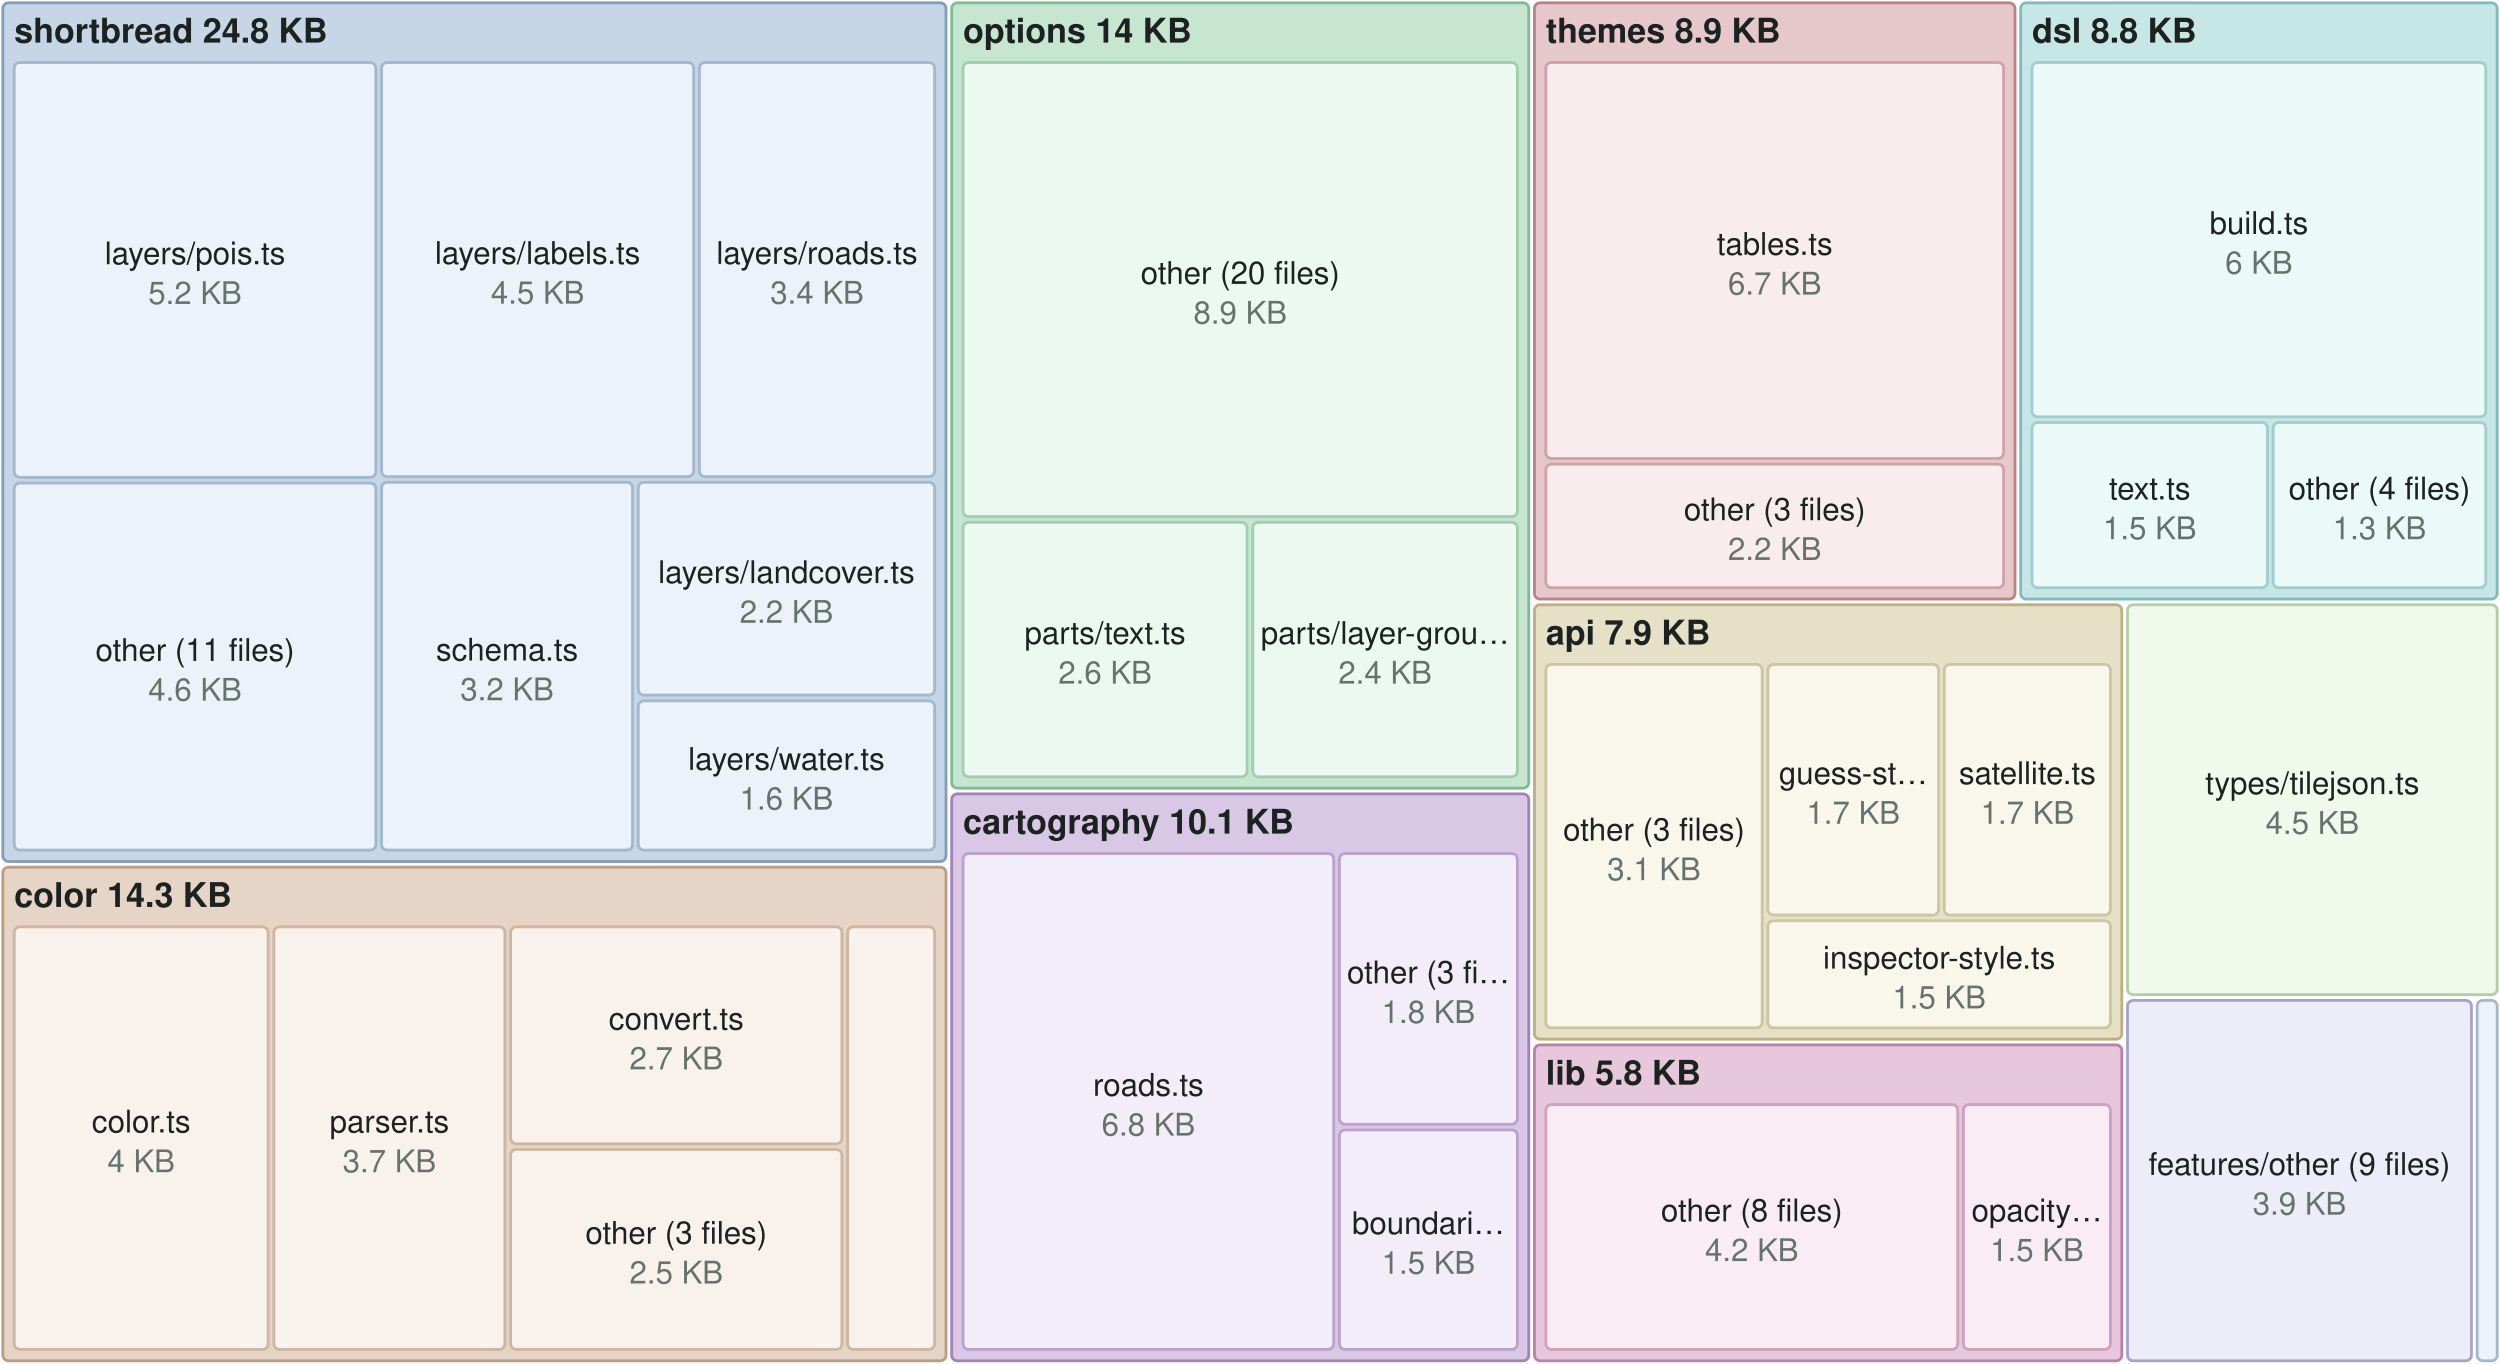
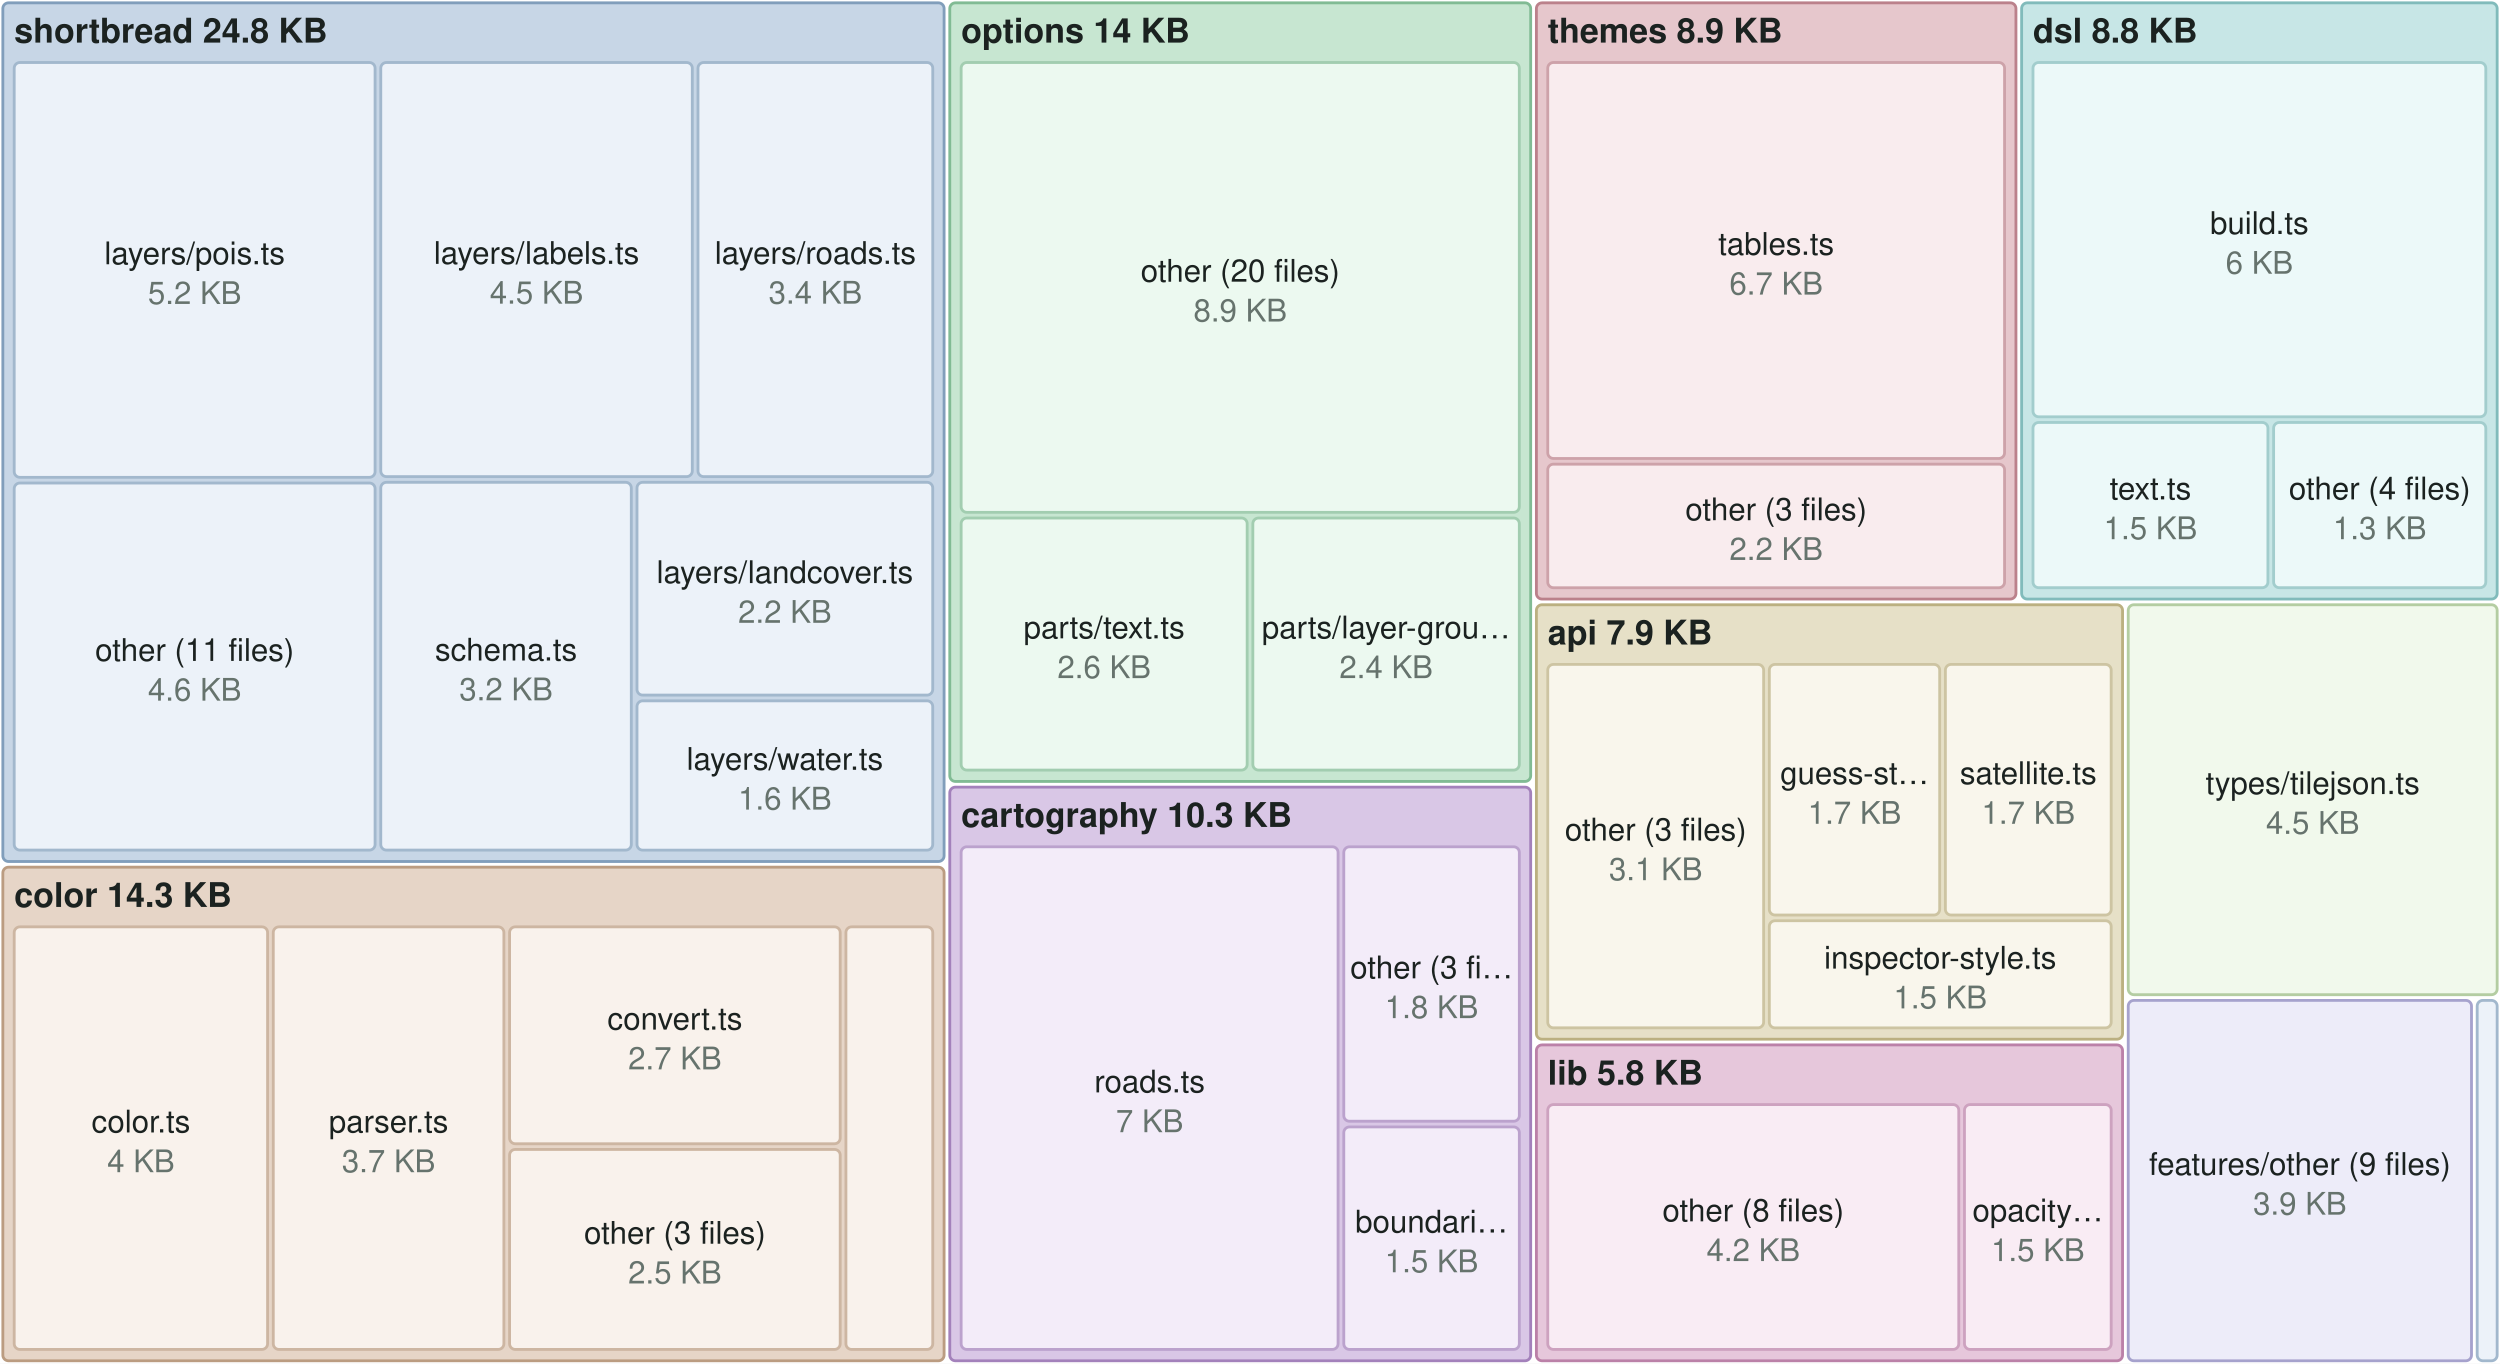
<svg xmlns="http://www.w3.org/2000/svg" width="880" height="480" viewBox="0 0 880 480">
  <style>
	.background { fill: #ffffff; }
	text { font-family: Helvetica, Arial, 'Liberation Sans', sans-serif; }
	.group-label { fill: #1b2220; font-weight: 600; font-size: 12px; }
	.leaf-label { fill: #1b2220; font-size: 11px; text-anchor: middle; }
	.leaf-size { fill: #66736d; font-size: 11px; text-anchor: middle; }
	.group-box, .leaf-box { stroke-width: 1; }
	.leaf:hover .leaf-box { stroke-width: 2; }
	.c0 .group-box { fill: hsl(210 38% 84%); stroke: hsl(210 30% 62%); }
	.c0 .leaf-box { fill: hsl(210 50% 95%); stroke: hsl(210 30% 72%); }
	.c1 .group-box { fill: hsl(28 38% 84%); stroke: hsl(28 30% 62%); }
	.c1 .leaf-box { fill: hsl(28 50% 95%); stroke: hsl(28 30% 72%); }
	.c2 .group-box { fill: hsl(140 38% 84%); stroke: hsl(140 30% 62%); }
	.c2 .leaf-box { fill: hsl(140 50% 95%); stroke: hsl(140 30% 72%); }
	.c3 .group-box { fill: hsl(275 38% 84%); stroke: hsl(275 30% 62%); }
	.c3 .leaf-box { fill: hsl(275 50% 95%); stroke: hsl(275 30% 72%); }
	.c4 .group-box { fill: hsl(350 38% 84%); stroke: hsl(350 30% 62%); }
	.c4 .leaf-box { fill: hsl(350 50% 95%); stroke: hsl(350 30% 72%); }
	.c5 .group-box { fill: hsl(180 38% 84%); stroke: hsl(180 30% 62%); }
	.c5 .leaf-box { fill: hsl(180 50% 95%); stroke: hsl(180 30% 72%); }
	.c6 .group-box { fill: hsl(48 38% 84%); stroke: hsl(48 30% 62%); }
	.c6 .leaf-box { fill: hsl(48 50% 95%); stroke: hsl(48 30% 72%); }
	.c7 .group-box { fill: hsl(320 38% 84%); stroke: hsl(320 30% 62%); }
	.c7 .leaf-box { fill: hsl(320 50% 95%); stroke: hsl(320 30% 72%); }
	.c8 .group-box { fill: hsl(95 38% 84%); stroke: hsl(95 30% 62%); }
	.c8 .leaf-box { fill: hsl(95 50% 95%); stroke: hsl(95 30% 72%); }
	.c9 .group-box { fill: hsl(245 38% 84%); stroke: hsl(245 30% 62%); }
	.c9 .leaf-box { fill: hsl(245 50% 95%); stroke: hsl(245 30% 72%); }
	@media (prefers-color-scheme: dark) {
		.background { fill: #0d1117; }
		.group-label, .leaf-label { fill: #e6edf3; }
		.leaf-size { fill: #8b949e; }
		.c0 .group-box { fill: hsl(210 22% 22%); stroke: hsl(210 20% 38%); }
		.c0 .leaf-box { fill: hsl(210 25% 14%); stroke: hsl(210 20% 32%); }
		.c1 .group-box { fill: hsl(28 22% 22%); stroke: hsl(28 20% 38%); }
		.c1 .leaf-box { fill: hsl(28 25% 14%); stroke: hsl(28 20% 32%); }
		.c2 .group-box { fill: hsl(140 22% 22%); stroke: hsl(140 20% 38%); }
		.c2 .leaf-box { fill: hsl(140 25% 14%); stroke: hsl(140 20% 32%); }
		.c3 .group-box { fill: hsl(275 22% 22%); stroke: hsl(275 20% 38%); }
		.c3 .leaf-box { fill: hsl(275 25% 14%); stroke: hsl(275 20% 32%); }
		.c4 .group-box { fill: hsl(350 22% 22%); stroke: hsl(350 20% 38%); }
		.c4 .leaf-box { fill: hsl(350 25% 14%); stroke: hsl(350 20% 32%); }
		.c5 .group-box { fill: hsl(180 22% 22%); stroke: hsl(180 20% 38%); }
		.c5 .leaf-box { fill: hsl(180 25% 14%); stroke: hsl(180 20% 32%); }
		.c6 .group-box { fill: hsl(48 22% 22%); stroke: hsl(48 20% 38%); }
		.c6 .leaf-box { fill: hsl(48 25% 14%); stroke: hsl(48 20% 32%); }
		.c7 .group-box { fill: hsl(320 22% 22%); stroke: hsl(320 20% 38%); }
		.c7 .leaf-box { fill: hsl(320 25% 14%); stroke: hsl(320 20% 32%); }
		.c8 .group-box { fill: hsl(95 22% 22%); stroke: hsl(95 20% 38%); }
		.c8 .leaf-box { fill: hsl(95 25% 14%); stroke: hsl(95 20% 32%); }
		.c9 .group-box { fill: hsl(245 22% 22%); stroke: hsl(245 20% 38%); }
		.c9 .leaf-box { fill: hsl(245 25% 14%); stroke: hsl(245 20% 32%); }
	}
</style>
  <rect class="background" width="880" height="480" />
  <g class="group c0">
-     <rect class="group-box" x="1" y="1" width="331.99" height="302.25" rx="2" />
+     <rect class="group-box" x="1" y="1" width="331.32" height="302.25" rx="2" />
    <text class="group-label" x="5" y="15" textLength="108.71" lengthAdjust="spacingAndGlyphs">shortbread 24.8 KB</text>
  </g>
  <g class="leaf c0">
-     <rect class="leaf-box" x="5" y="22" width="127.3" height="146.02" rx="2" />
-     <text class="leaf-label" x="68.65" y="93.01" textLength="64.19" lengthAdjust="spacingAndGlyphs">layers/pois.ts</text>
-     <text class="leaf-size" x="68.65" y="107.01" textLength="33.02" lengthAdjust="spacingAndGlyphs">5.2 KB</text>
-   </g>
-   <g class="leaf c0">
-     <rect class="leaf-box" x="5" y="170.02" width="127.3" height="129.22" rx="2" />
-     <text class="leaf-label" x="68.65" y="232.64" textLength="70.3" lengthAdjust="spacingAndGlyphs">other (11 files)</text>
-     <text class="leaf-size" x="68.65" y="246.64" textLength="33.02" lengthAdjust="spacingAndGlyphs">4.6 KB</text>
-   </g>
-   <g class="leaf c0">
-     <rect class="leaf-box" x="134.3" y="22" width="109.88" height="145.77" rx="2" />
-     <text class="leaf-label" x="189.24" y="92.89" textLength="72.74" lengthAdjust="spacingAndGlyphs">layers/labels.ts</text>
-     <text class="leaf-size" x="189.24" y="106.89" textLength="33.02" lengthAdjust="spacingAndGlyphs">4.5 KB</text>
-   </g>
-   <g class="leaf c0">
-     <rect class="leaf-box" x="246.18" y="22" width="82.81" height="145.77" rx="2" />
-     <text class="leaf-label" x="287.59" y="92.89" textLength="71.52" lengthAdjust="spacingAndGlyphs">layers/roads.ts</text>
-     <text class="leaf-size" x="287.59" y="106.89" textLength="33.02" lengthAdjust="spacingAndGlyphs">3.4 KB</text>
-   </g>
-   <g class="leaf c0">
-     <rect class="leaf-box" x="134.3" y="169.77" width="88.37" height="129.47" rx="2" />
-     <text class="leaf-label" x="178.48" y="232.51" textLength="50.13" lengthAdjust="spacingAndGlyphs">schema.ts</text>
-     <text class="leaf-size" x="178.48" y="246.51" textLength="33.02" lengthAdjust="spacingAndGlyphs">3.2 KB</text>
-   </g>
-   <g class="leaf c0">
-     <rect class="leaf-box" x="224.67" y="169.77" width="104.32" height="74.91" rx="2" />
-     <text class="leaf-label" x="276.83" y="205.23" textLength="91.7" lengthAdjust="spacingAndGlyphs">layers/landcover.ts</text>
-     <text class="leaf-size" x="276.83" y="219.23" textLength="33.02" lengthAdjust="spacingAndGlyphs">2.2 KB</text>
-   </g>
-   <g class="leaf c0">
-     <rect class="leaf-box" x="224.67" y="246.69" width="104.32" height="52.56" rx="2" />
-     <text class="leaf-label" x="276.83" y="270.97" textLength="70.91" lengthAdjust="spacingAndGlyphs">layers/water.ts</text>
-     <text class="leaf-size" x="276.83" y="284.97" textLength="33.02" lengthAdjust="spacingAndGlyphs">1.6 KB</text>
+     <rect class="leaf-box" x="5" y="22" width="127.03" height="146.02" rx="2" />
+     <text class="leaf-label" x="68.52" y="93.01" textLength="64.19" lengthAdjust="spacingAndGlyphs">layers/pois.ts</text>
+     <text class="leaf-size" x="68.52" y="107.01" textLength="33.02" lengthAdjust="spacingAndGlyphs">5.2 KB</text>
+   </g>
+   <g class="leaf c0">
+     <rect class="leaf-box" x="5" y="170.02" width="127.03" height="129.22" rx="2" />
+     <text class="leaf-label" x="68.52" y="232.64" textLength="70.3" lengthAdjust="spacingAndGlyphs">other (11 files)</text>
+     <text class="leaf-size" x="68.52" y="246.64" textLength="33.02" lengthAdjust="spacingAndGlyphs">4.6 KB</text>
+   </g>
+   <g class="leaf c0">
+     <rect class="leaf-box" x="134.03" y="22" width="109.66" height="145.77" rx="2" />
+     <text class="leaf-label" x="188.86" y="92.89" textLength="72.74" lengthAdjust="spacingAndGlyphs">layers/labels.ts</text>
+     <text class="leaf-size" x="188.86" y="106.89" textLength="33.02" lengthAdjust="spacingAndGlyphs">4.5 KB</text>
+   </g>
+   <g class="leaf c0">
+     <rect class="leaf-box" x="245.69" y="22" width="82.64" height="145.77" rx="2" />
+     <text class="leaf-label" x="287.01" y="92.89" textLength="71.52" lengthAdjust="spacingAndGlyphs">layers/roads.ts</text>
+     <text class="leaf-size" x="287.01" y="106.89" textLength="33.02" lengthAdjust="spacingAndGlyphs">3.4 KB</text>
+   </g>
+   <g class="leaf c0">
+     <rect class="leaf-box" x="134.03" y="169.77" width="88.19" height="129.47" rx="2" />
+     <text class="leaf-label" x="178.13" y="232.51" textLength="50.13" lengthAdjust="spacingAndGlyphs">schema.ts</text>
+     <text class="leaf-size" x="178.13" y="246.51" textLength="33.02" lengthAdjust="spacingAndGlyphs">3.2 KB</text>
+   </g>
+   <g class="leaf c0">
+     <rect class="leaf-box" x="224.22" y="169.77" width="104.1" height="74.91" rx="2" />
+     <text class="leaf-label" x="276.27" y="205.23" textLength="91.7" lengthAdjust="spacingAndGlyphs">layers/landcover.ts</text>
+     <text class="leaf-size" x="276.27" y="219.23" textLength="33.02" lengthAdjust="spacingAndGlyphs">2.2 KB</text>
+   </g>
+   <g class="leaf c0">
+     <rect class="leaf-box" x="224.22" y="246.69" width="104.1" height="52.56" rx="2" />
+     <text class="leaf-label" x="276.27" y="270.97" textLength="70.91" lengthAdjust="spacingAndGlyphs">layers/water.ts</text>
+     <text class="leaf-size" x="276.27" y="284.97" textLength="33.02" lengthAdjust="spacingAndGlyphs">1.6 KB</text>
  </g>
  <g class="group c1">
-     <rect class="group-box" x="1" y="305.25" width="331.99" height="173.75" rx="2" />
+     <rect class="group-box" x="1" y="305.25" width="331.32" height="173.75" rx="2" />
    <text class="group-label" x="5" y="319.25" textLength="75.37" lengthAdjust="spacingAndGlyphs">color 14.3 KB</text>
  </g>
  <g class="leaf c1">
-     <rect class="leaf-box" x="5" y="326.25" width="89.38" height="148.75" rx="2" />
-     <text class="leaf-label" x="49.69" y="398.62" textLength="35.45" lengthAdjust="spacingAndGlyphs">color.ts</text>
-     <text class="leaf-size" x="49.69" y="412.62" textLength="23.85" lengthAdjust="spacingAndGlyphs">4 KB</text>
-   </g>
-   <g class="leaf c1">
-     <rect class="leaf-box" x="96.38" y="326.25" width="81.35" height="148.75" rx="2" />
-     <text class="leaf-label" x="137.06" y="398.62" textLength="42.79" lengthAdjust="spacingAndGlyphs">parser.ts</text>
-     <text class="leaf-size" x="137.06" y="412.62" textLength="33.02" lengthAdjust="spacingAndGlyphs">3.7 KB</text>
-   </g>
-   <g class="leaf c1">
-     <rect class="leaf-box" x="179.73" y="326.25" width="116.63" height="76.35" rx="2" />
-     <text class="leaf-label" x="238.04" y="362.42" textLength="47.69" lengthAdjust="spacingAndGlyphs">convert.ts</text>
-     <text class="leaf-size" x="238.04" y="376.42" textLength="33.02" lengthAdjust="spacingAndGlyphs">2.7 KB</text>
-   </g>
-   <g class="leaf c1">
-     <rect class="leaf-box" x="179.73" y="404.6" width="116.63" height="70.4" rx="2" />
-     <text class="leaf-label" x="238.04" y="437.8" textLength="64.19" lengthAdjust="spacingAndGlyphs">other (3 files)</text>
-     <text class="leaf-size" x="238.04" y="451.8" textLength="33.02" lengthAdjust="spacingAndGlyphs">2.5 KB</text>
-   </g>
-   <g class="leaf c1">
-     <rect class="leaf-box" x="298.36" y="326.25" width="30.63" height="148.75" rx="2" />
+     <rect class="leaf-box" x="5" y="326.25" width="89.19" height="148.75" rx="2" />
+     <text class="leaf-label" x="49.6" y="398.62" textLength="35.45" lengthAdjust="spacingAndGlyphs">color.ts</text>
+     <text class="leaf-size" x="49.6" y="412.62" textLength="23.85" lengthAdjust="spacingAndGlyphs">4 KB</text>
+   </g>
+   <g class="leaf c1">
+     <rect class="leaf-box" x="96.19" y="326.25" width="81.18" height="148.75" rx="2" />
+     <text class="leaf-label" x="136.78" y="398.62" textLength="42.79" lengthAdjust="spacingAndGlyphs">parser.ts</text>
+     <text class="leaf-size" x="136.78" y="412.62" textLength="33.02" lengthAdjust="spacingAndGlyphs">3.7 KB</text>
+   </g>
+   <g class="leaf c1">
+     <rect class="leaf-box" x="179.37" y="326.25" width="116.38" height="76.35" rx="2" />
+     <text class="leaf-label" x="237.56" y="362.42" textLength="47.69" lengthAdjust="spacingAndGlyphs">convert.ts</text>
+     <text class="leaf-size" x="237.56" y="376.42" textLength="33.02" lengthAdjust="spacingAndGlyphs">2.7 KB</text>
+   </g>
+   <g class="leaf c1">
+     <rect class="leaf-box" x="179.37" y="404.6" width="116.38" height="70.4" rx="2" />
+     <text class="leaf-label" x="237.56" y="437.8" textLength="64.19" lengthAdjust="spacingAndGlyphs">other (3 files)</text>
+     <text class="leaf-size" x="237.56" y="451.8" textLength="33.02" lengthAdjust="spacingAndGlyphs">2.5 KB</text>
+   </g>
+   <g class="leaf c1">
+     <rect class="leaf-box" x="297.76" y="326.25" width="30.57" height="148.75" rx="2" />
  </g>
  <g class="group c2">
-     <rect class="group-box" x="334.99" y="1" width="203.13" height="276.44" rx="2" />
-     <text class="group-label" x="338.99" y="15" textLength="79.36" lengthAdjust="spacingAndGlyphs">options 14 KB</text>
+     <rect class="group-box" x="334.32" y="1" width="204.48" height="274.07" rx="2" />
+     <text class="group-label" x="338.32" y="15" textLength="79.36" lengthAdjust="spacingAndGlyphs">options 14 KB</text>
  </g>
  <g class="leaf c2">
-     <rect class="leaf-box" x="338.99" y="22" width="195.13" height="159.85" rx="2" />
-     <text class="leaf-label" x="436.56" y="99.93" textLength="70.3" lengthAdjust="spacingAndGlyphs">other (20 files)</text>
-     <text class="leaf-size" x="436.56" y="113.93" textLength="33.02" lengthAdjust="spacingAndGlyphs">8.9 KB</text>
+     <rect class="leaf-box" x="338.32" y="22" width="196.48" height="158.34" rx="2" />
+     <text class="leaf-label" x="436.57" y="99.17" textLength="70.3" lengthAdjust="spacingAndGlyphs">other (20 files)</text>
+     <text class="leaf-size" x="436.57" y="113.17" textLength="33.02" lengthAdjust="spacingAndGlyphs">8.9 KB</text>
  </g>
  <g class="leaf c2">
-     <rect class="leaf-box" x="338.99" y="183.85" width="99.98" height="89.59" rx="2" />
-     <text class="leaf-label" x="388.98" y="226.65" textLength="56.86" lengthAdjust="spacingAndGlyphs">parts/text.ts</text>
-     <text class="leaf-size" x="388.98" y="240.65" textLength="33.02" lengthAdjust="spacingAndGlyphs">2.6 KB</text>
+     <rect class="leaf-box" x="338.32" y="182.34" width="100.68" height="88.73" rx="2" />
+     <text class="leaf-label" x="388.66" y="224.7" textLength="56.86" lengthAdjust="spacingAndGlyphs">parts/text.ts</text>
+     <text class="leaf-size" x="388.66" y="238.7" textLength="33.02" lengthAdjust="spacingAndGlyphs">2.6 KB</text>
  </g>
  <g class="leaf c2">
-     <rect class="leaf-box" x="440.97" y="183.85" width="93.15" height="89.59" rx="2" />
-     <text class="leaf-label" x="487.55" y="226.65" textLength="83.14" lengthAdjust="spacingAndGlyphs">parts/layer-grou…</text>
-     <text class="leaf-size" x="487.55" y="240.65" textLength="33.02" lengthAdjust="spacingAndGlyphs">2.4 KB</text>
+     <rect class="leaf-box" x="441" y="182.34" width="93.8" height="88.73" rx="2" />
+     <text class="leaf-label" x="487.91" y="224.7" textLength="83.14" lengthAdjust="spacingAndGlyphs">parts/layer-grou…</text>
+     <text class="leaf-size" x="487.91" y="238.7" textLength="33.02" lengthAdjust="spacingAndGlyphs">2.4 KB</text>
  </g>
  <g class="group c3">
-     <rect class="group-box" x="334.99" y="279.44" width="203.13" height="199.56" rx="2" />
-     <text class="group-label" x="338.99" y="293.44" textLength="115.38" lengthAdjust="spacingAndGlyphs">cartography 10.1 KB</text>
+     <rect class="group-box" x="334.32" y="277.07" width="204.48" height="201.93" rx="2" />
+     <text class="group-label" x="338.32" y="291.07" textLength="115.38" lengthAdjust="spacingAndGlyphs">cartography 10.3 KB</text>
  </g>
  <g class="leaf c3">
-     <rect class="leaf-box" x="338.99" y="300.44" width="130.47" height="174.56" rx="2" />
-     <text class="leaf-label" x="404.23" y="385.72" textLength="39.13" lengthAdjust="spacingAndGlyphs">roads.ts</text>
-     <text class="leaf-size" x="404.23" y="399.72" textLength="33.02" lengthAdjust="spacingAndGlyphs">6.8 KB</text>
+     <rect class="leaf-box" x="338.32" y="298.07" width="132.68" height="176.93" rx="2" />
+     <text class="leaf-label" x="404.67" y="384.53" textLength="39.13" lengthAdjust="spacingAndGlyphs">roads.ts</text>
+     <text class="leaf-size" x="404.67" y="398.53" textLength="23.85" lengthAdjust="spacingAndGlyphs">7 KB</text>
  </g>
  <g class="leaf c3">
-     <rect class="leaf-box" x="471.46" y="300.44" width="62.66" height="95.3" rx="2" />
-     <text class="leaf-label" x="502.79" y="346.09" textLength="52.58" lengthAdjust="spacingAndGlyphs">other (3 fi…</text>
-     <text class="leaf-size" x="502.79" y="360.09" textLength="33.02" lengthAdjust="spacingAndGlyphs">1.8 KB</text>
+     <rect class="leaf-box" x="473.01" y="298.07" width="61.8" height="96.61" rx="2" />
+     <text class="leaf-label" x="503.91" y="344.37" textLength="52.58" lengthAdjust="spacingAndGlyphs">other (3 fi…</text>
+     <text class="leaf-size" x="503.91" y="358.37" textLength="33.02" lengthAdjust="spacingAndGlyphs">1.8 KB</text>
  </g>
  <g class="leaf c3">
-     <rect class="leaf-box" x="471.46" y="397.74" width="62.66" height="77.26" rx="2" />
-     <text class="leaf-label" x="502.79" y="434.37" textLength="48.92" lengthAdjust="spacingAndGlyphs">boundari…</text>
-     <text class="leaf-size" x="502.79" y="448.37" textLength="33.02" lengthAdjust="spacingAndGlyphs">1.5 KB</text>
+     <rect class="leaf-box" x="473.01" y="396.68" width="61.8" height="78.32" rx="2" />
+     <text class="leaf-label" x="503.91" y="433.84" textLength="48.92" lengthAdjust="spacingAndGlyphs">boundari…</text>
+     <text class="leaf-size" x="503.91" y="447.84" textLength="33.02" lengthAdjust="spacingAndGlyphs">1.5 KB</text>
  </g>
  <g class="group c4">
-     <rect class="group-box" x="540.13" y="1" width="169.14" height="209.87" rx="2" />
-     <text class="group-label" x="544.13" y="15" textLength="81.37" lengthAdjust="spacingAndGlyphs">themes 8.9 KB</text>
+     <rect class="group-box" x="540.81" y="1" width="168.8" height="209.87" rx="2" />
+     <text class="group-label" x="544.81" y="15" textLength="81.37" lengthAdjust="spacingAndGlyphs">themes 8.9 KB</text>
  </g>
  <g class="leaf c4">
-     <rect class="leaf-box" x="544.13" y="22" width="161.14" height="139.38" rx="2" />
-     <text class="leaf-label" x="624.7" y="89.69" textLength="40.96" lengthAdjust="spacingAndGlyphs">tables.ts</text>
-     <text class="leaf-size" x="624.7" y="103.69" textLength="33.02" lengthAdjust="spacingAndGlyphs">6.7 KB</text>
+     <rect class="leaf-box" x="544.81" y="22" width="160.8" height="139.38" rx="2" />
+     <text class="leaf-label" x="625.21" y="89.69" textLength="40.96" lengthAdjust="spacingAndGlyphs">tables.ts</text>
+     <text class="leaf-size" x="625.21" y="103.69" textLength="33.02" lengthAdjust="spacingAndGlyphs">6.7 KB</text>
  </g>
  <g class="leaf c4">
-     <rect class="leaf-box" x="544.13" y="163.38" width="161.14" height="43.5" rx="2" />
-     <text class="leaf-label" x="624.7" y="183.12" textLength="64.19" lengthAdjust="spacingAndGlyphs">other (3 files)</text>
-     <text class="leaf-size" x="624.7" y="197.12" textLength="33.02" lengthAdjust="spacingAndGlyphs">2.2 KB</text>
+     <rect class="leaf-box" x="544.81" y="163.38" width="160.8" height="43.5" rx="2" />
+     <text class="leaf-label" x="625.21" y="183.12" textLength="64.19" lengthAdjust="spacingAndGlyphs">other (3 files)</text>
+     <text class="leaf-size" x="625.21" y="197.12" textLength="33.02" lengthAdjust="spacingAndGlyphs">2.2 KB</text>
  </g>
  <g class="group c5">
-     <rect class="group-box" x="711.27" y="1" width="167.73" height="209.87" rx="2" />
-     <text class="group-label" x="715.27" y="15" textLength="56.7" lengthAdjust="spacingAndGlyphs">dsl 8.8 KB</text>
+     <rect class="group-box" x="711.61" y="1" width="167.39" height="209.87" rx="2" />
+     <text class="group-label" x="715.61" y="15" textLength="56.7" lengthAdjust="spacingAndGlyphs">dsl 8.8 KB</text>
  </g>
  <g class="leaf c5">
-     <rect class="leaf-box" x="715.27" y="22" width="159.73" height="124.71" rx="2" />
-     <text class="leaf-label" x="795.13" y="82.36" textLength="34.85" lengthAdjust="spacingAndGlyphs">build.ts</text>
-     <text class="leaf-size" x="795.13" y="96.36" textLength="23.85" lengthAdjust="spacingAndGlyphs">6 KB</text>
+     <rect class="leaf-box" x="715.61" y="22" width="159.39" height="124.71" rx="2" />
+     <text class="leaf-label" x="795.3" y="82.36" textLength="34.85" lengthAdjust="spacingAndGlyphs">build.ts</text>
+     <text class="leaf-size" x="795.3" y="96.36" textLength="23.85" lengthAdjust="spacingAndGlyphs">6 KB</text>
  </g>
  <g class="leaf c5">
-     <rect class="leaf-box" x="715.27" y="148.71" width="82.88" height="58.16" rx="2" />
-     <text class="leaf-label" x="756.71" y="175.79" textLength="29.35" lengthAdjust="spacingAndGlyphs">text.ts</text>
-     <text class="leaf-size" x="756.71" y="189.79" textLength="33.02" lengthAdjust="spacingAndGlyphs">1.5 KB</text>
+     <rect class="leaf-box" x="715.61" y="148.71" width="82.7" height="58.16" rx="2" />
+     <text class="leaf-label" x="756.96" y="175.79" textLength="29.35" lengthAdjust="spacingAndGlyphs">text.ts</text>
+     <text class="leaf-size" x="756.96" y="189.79" textLength="33.02" lengthAdjust="spacingAndGlyphs">1.5 KB</text>
  </g>
  <g class="leaf c5">
-     <rect class="leaf-box" x="800.15" y="148.71" width="74.85" height="58.16" rx="2" />
-     <text class="leaf-label" x="837.58" y="175.79" textLength="64.19" lengthAdjust="spacingAndGlyphs">other (4 files)</text>
-     <text class="leaf-size" x="837.58" y="189.79" textLength="33.02" lengthAdjust="spacingAndGlyphs">1.3 KB</text>
+     <rect class="leaf-box" x="800.31" y="148.71" width="74.69" height="58.16" rx="2" />
+     <text class="leaf-label" x="837.66" y="175.79" textLength="64.19" lengthAdjust="spacingAndGlyphs">other (4 files)</text>
+     <text class="leaf-size" x="837.66" y="189.79" textLength="33.02" lengthAdjust="spacingAndGlyphs">1.3 KB</text>
  </g>
  <g class="group c6">
-     <rect class="group-box" x="540.13" y="212.87" width="206.75" height="152.93" rx="2" />
-     <text class="group-label" x="544.13" y="226.87" textLength="56.7" lengthAdjust="spacingAndGlyphs">api 7.9 KB</text>
-   </g>
-   <g class="leaf c6">
-     <rect class="leaf-box" x="544.13" y="233.87" width="76.16" height="127.93" rx="2" />
-     <text class="leaf-label" x="582.2" y="295.84" textLength="64.19" lengthAdjust="spacingAndGlyphs">other (3 files)</text>
-     <text class="leaf-size" x="582.2" y="309.84" textLength="33.02" lengthAdjust="spacingAndGlyphs">3.1 KB</text>
-   </g>
-   <g class="leaf c6">
-     <rect class="leaf-box" x="622.28" y="233.87" width="60.1" height="88.22" rx="2" />
-     <text class="leaf-label" x="652.33" y="275.98" textLength="47.69" lengthAdjust="spacingAndGlyphs">guess-st…</text>
-     <text class="leaf-size" x="652.33" y="289.98" textLength="33.02" lengthAdjust="spacingAndGlyphs">1.7 KB</text>
-   </g>
-   <g class="leaf c6">
-     <rect class="leaf-box" x="684.38" y="233.87" width="58.49" height="88.22" rx="2" />
-     <text class="leaf-label" x="713.63" y="275.98" textLength="48.91" lengthAdjust="spacingAndGlyphs">satellite.ts</text>
-     <text class="leaf-size" x="713.63" y="289.98" textLength="33.02" lengthAdjust="spacingAndGlyphs">1.7 KB</text>
-   </g>
-   <g class="leaf c6">
-     <rect class="leaf-box" x="622.28" y="324.1" width="120.59" height="37.71" rx="2" />
-     <text class="leaf-label" x="682.58" y="340.95" textLength="82.52" lengthAdjust="spacingAndGlyphs">inspector-style.ts</text>
-     <text class="leaf-size" x="682.58" y="354.95" textLength="33.02" lengthAdjust="spacingAndGlyphs">1.5 KB</text>
+     <rect class="group-box" x="540.81" y="212.87" width="206.33" height="152.93" rx="2" />
+     <text class="group-label" x="544.81" y="226.87" textLength="56.7" lengthAdjust="spacingAndGlyphs">api 7.9 KB</text>
+   </g>
+   <g class="leaf c6">
+     <rect class="leaf-box" x="544.81" y="233.87" width="75.99" height="127.93" rx="2" />
+     <text class="leaf-label" x="582.81" y="295.84" textLength="64.19" lengthAdjust="spacingAndGlyphs">other (3 files)</text>
+     <text class="leaf-size" x="582.81" y="309.84" textLength="33.02" lengthAdjust="spacingAndGlyphs">3.1 KB</text>
+   </g>
+   <g class="leaf c6">
+     <rect class="leaf-box" x="622.8" y="233.87" width="59.97" height="88.22" rx="2" />
+     <text class="leaf-label" x="652.79" y="275.98" textLength="47.69" lengthAdjust="spacingAndGlyphs">guess-st…</text>
+     <text class="leaf-size" x="652.79" y="289.98" textLength="33.02" lengthAdjust="spacingAndGlyphs">1.7 KB</text>
+   </g>
+   <g class="leaf c6">
+     <rect class="leaf-box" x="684.77" y="233.87" width="58.37" height="88.22" rx="2" />
+     <text class="leaf-label" x="713.96" y="275.98" textLength="48.91" lengthAdjust="spacingAndGlyphs">satellite.ts</text>
+     <text class="leaf-size" x="713.96" y="289.98" textLength="33.02" lengthAdjust="spacingAndGlyphs">1.7 KB</text>
+   </g>
+   <g class="leaf c6">
+     <rect class="leaf-box" x="622.8" y="324.1" width="120.34" height="37.71" rx="2" />
+     <text class="leaf-label" x="682.97" y="340.95" textLength="82.52" lengthAdjust="spacingAndGlyphs">inspector-style.ts</text>
+     <text class="leaf-size" x="682.97" y="354.95" textLength="33.02" lengthAdjust="spacingAndGlyphs">1.5 KB</text>
  </g>
  <g class="group c7">
-     <rect class="group-box" x="540.13" y="367.81" width="206.75" height="111.19" rx="2" />
-     <text class="group-label" x="544.13" y="381.81" textLength="53.36" lengthAdjust="spacingAndGlyphs">lib 5.8 KB</text>
+     <rect class="group-box" x="540.81" y="367.81" width="206.33" height="111.19" rx="2" />
+     <text class="group-label" x="544.81" y="381.81" textLength="53.36" lengthAdjust="spacingAndGlyphs">lib 5.8 KB</text>
  </g>
  <g class="leaf c7">
-     <rect class="leaf-box" x="544.13" y="388.81" width="144.99" height="86.19" rx="2" />
-     <text class="leaf-label" x="616.62" y="429.9" textLength="64.19" lengthAdjust="spacingAndGlyphs">other (8 files)</text>
-     <text class="leaf-size" x="616.62" y="443.9" textLength="33.02" lengthAdjust="spacingAndGlyphs">4.2 KB</text>
+     <rect class="leaf-box" x="544.81" y="388.81" width="144.68" height="86.19" rx="2" />
+     <text class="leaf-label" x="617.15" y="429.9" textLength="64.19" lengthAdjust="spacingAndGlyphs">other (8 files)</text>
+     <text class="leaf-size" x="617.15" y="443.9" textLength="33.02" lengthAdjust="spacingAndGlyphs">4.2 KB</text>
  </g>
  <g class="leaf c7">
-     <rect class="leaf-box" x="691.12" y="388.81" width="51.76" height="86.19" rx="2" />
-     <text class="leaf-label" x="717" y="429.9" textLength="40.96" lengthAdjust="spacingAndGlyphs">opacity…</text>
-     <text class="leaf-size" x="717" y="443.9" textLength="33.02" lengthAdjust="spacingAndGlyphs">1.5 KB</text>
+     <rect class="leaf-box" x="691.49" y="388.81" width="51.65" height="86.19" rx="2" />
+     <text class="leaf-label" x="717.32" y="429.9" textLength="40.96" lengthAdjust="spacingAndGlyphs">opacity…</text>
+     <text class="leaf-size" x="717.32" y="443.9" textLength="33.02" lengthAdjust="spacingAndGlyphs">1.5 KB</text>
  </g>
  <g class="leaf c8">
-     <rect class="leaf-box" x="748.88" y="212.87" width="130.12" height="137.26" rx="2" />
-     <text class="leaf-label" x="813.94" y="279.51" textLength="75.2" lengthAdjust="spacingAndGlyphs">types/tilejson.ts</text>
-     <text class="leaf-size" x="813.94" y="293.51" textLength="33.02" lengthAdjust="spacingAndGlyphs">4.5 KB</text>
+     <rect class="leaf-box" x="749.14" y="212.87" width="129.86" height="137.26" rx="2" />
+     <text class="leaf-label" x="814.07" y="279.51" textLength="75.2" lengthAdjust="spacingAndGlyphs">types/tilejson.ts</text>
+     <text class="leaf-size" x="814.07" y="293.51" textLength="33.02" lengthAdjust="spacingAndGlyphs">4.5 KB</text>
  </g>
  <g class="leaf c9">
-     <rect class="leaf-box" x="748.88" y="352.14" width="121.07" height="126.86" rx="2" />
-     <text class="leaf-label" x="809.41" y="413.57" textLength="106.99" lengthAdjust="spacingAndGlyphs">features/other (9 files)</text>
-     <text class="leaf-size" x="809.41" y="427.57" textLength="33.02" lengthAdjust="spacingAndGlyphs">3.9 KB</text>
-   </g>
-   <g class="leaf c0">
-     <rect class="leaf-box" x="871.95" y="352.14" width="7.05" height="126.86" rx="2" />
+     <rect class="leaf-box" x="749.14" y="352.14" width="120.83" height="126.86" rx="2" />
+     <text class="leaf-label" x="809.55" y="413.57" textLength="106.99" lengthAdjust="spacingAndGlyphs">features/other (9 files)</text>
+     <text class="leaf-size" x="809.55" y="427.57" textLength="33.02" lengthAdjust="spacingAndGlyphs">3.9 KB</text>
+   </g>
+   <g class="leaf c0">
+     <rect class="leaf-box" x="871.97" y="352.14" width="7.03" height="126.86" rx="2" />
  </g>
</svg>
